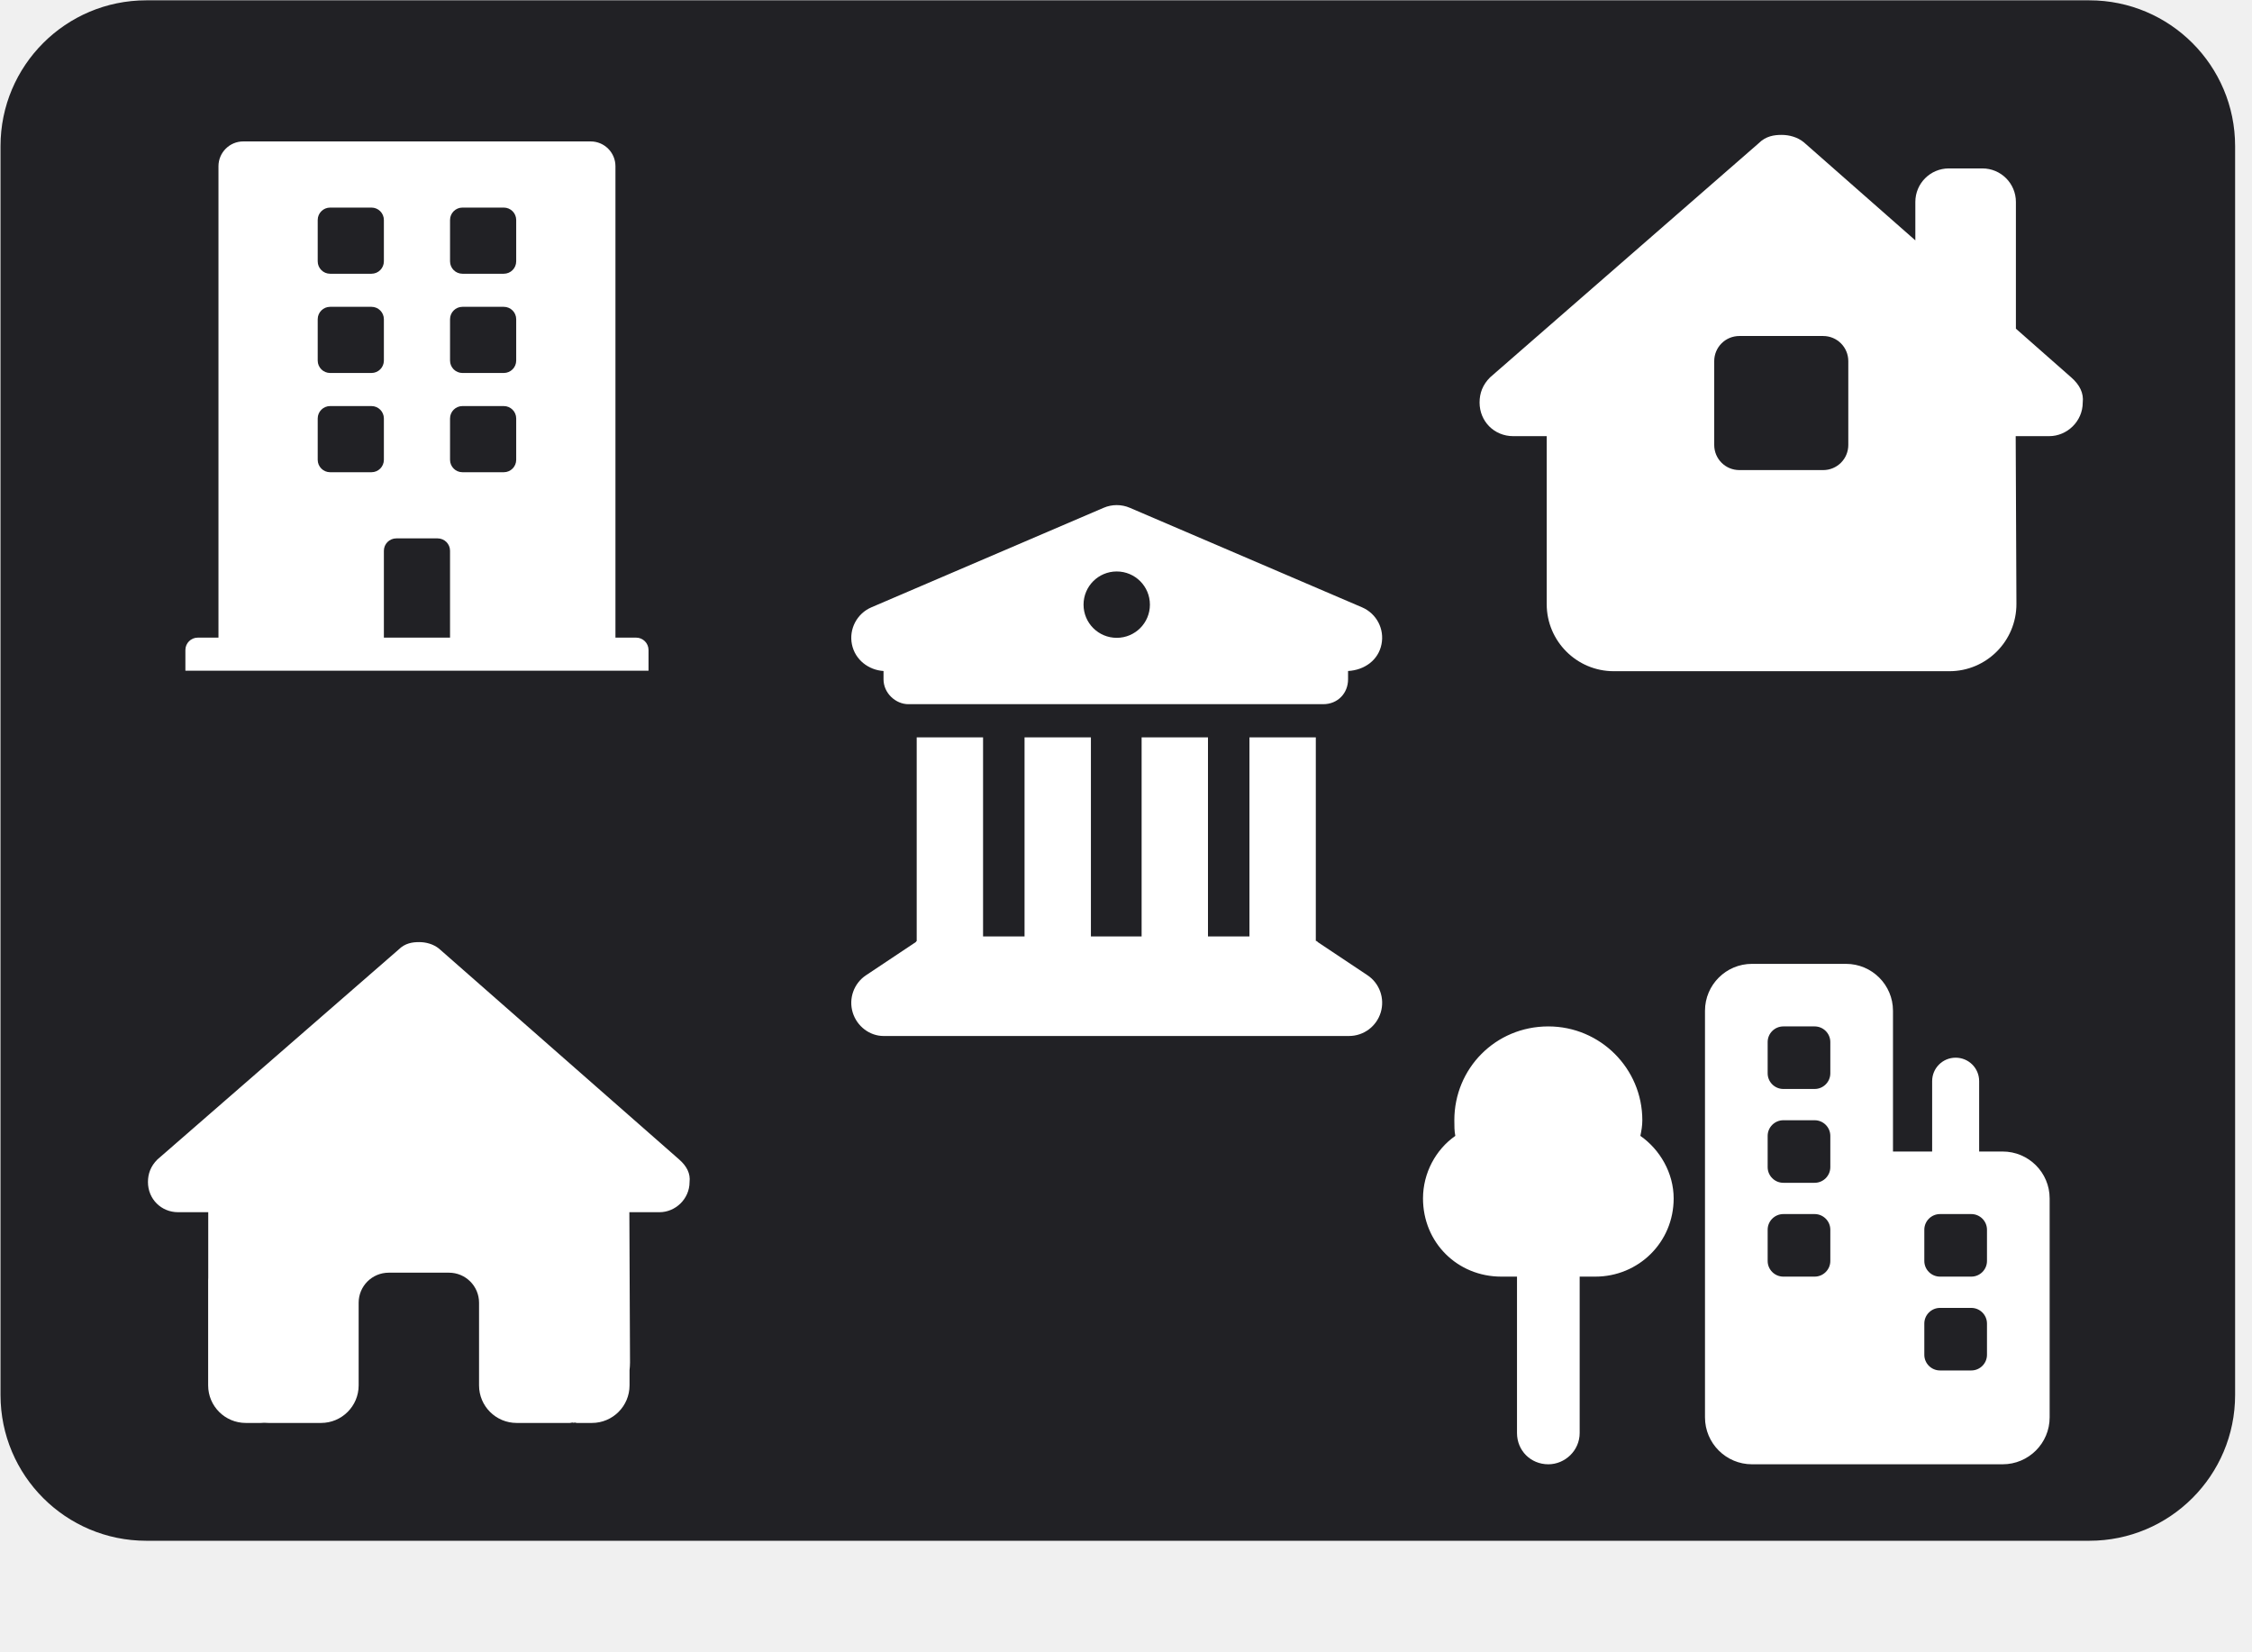
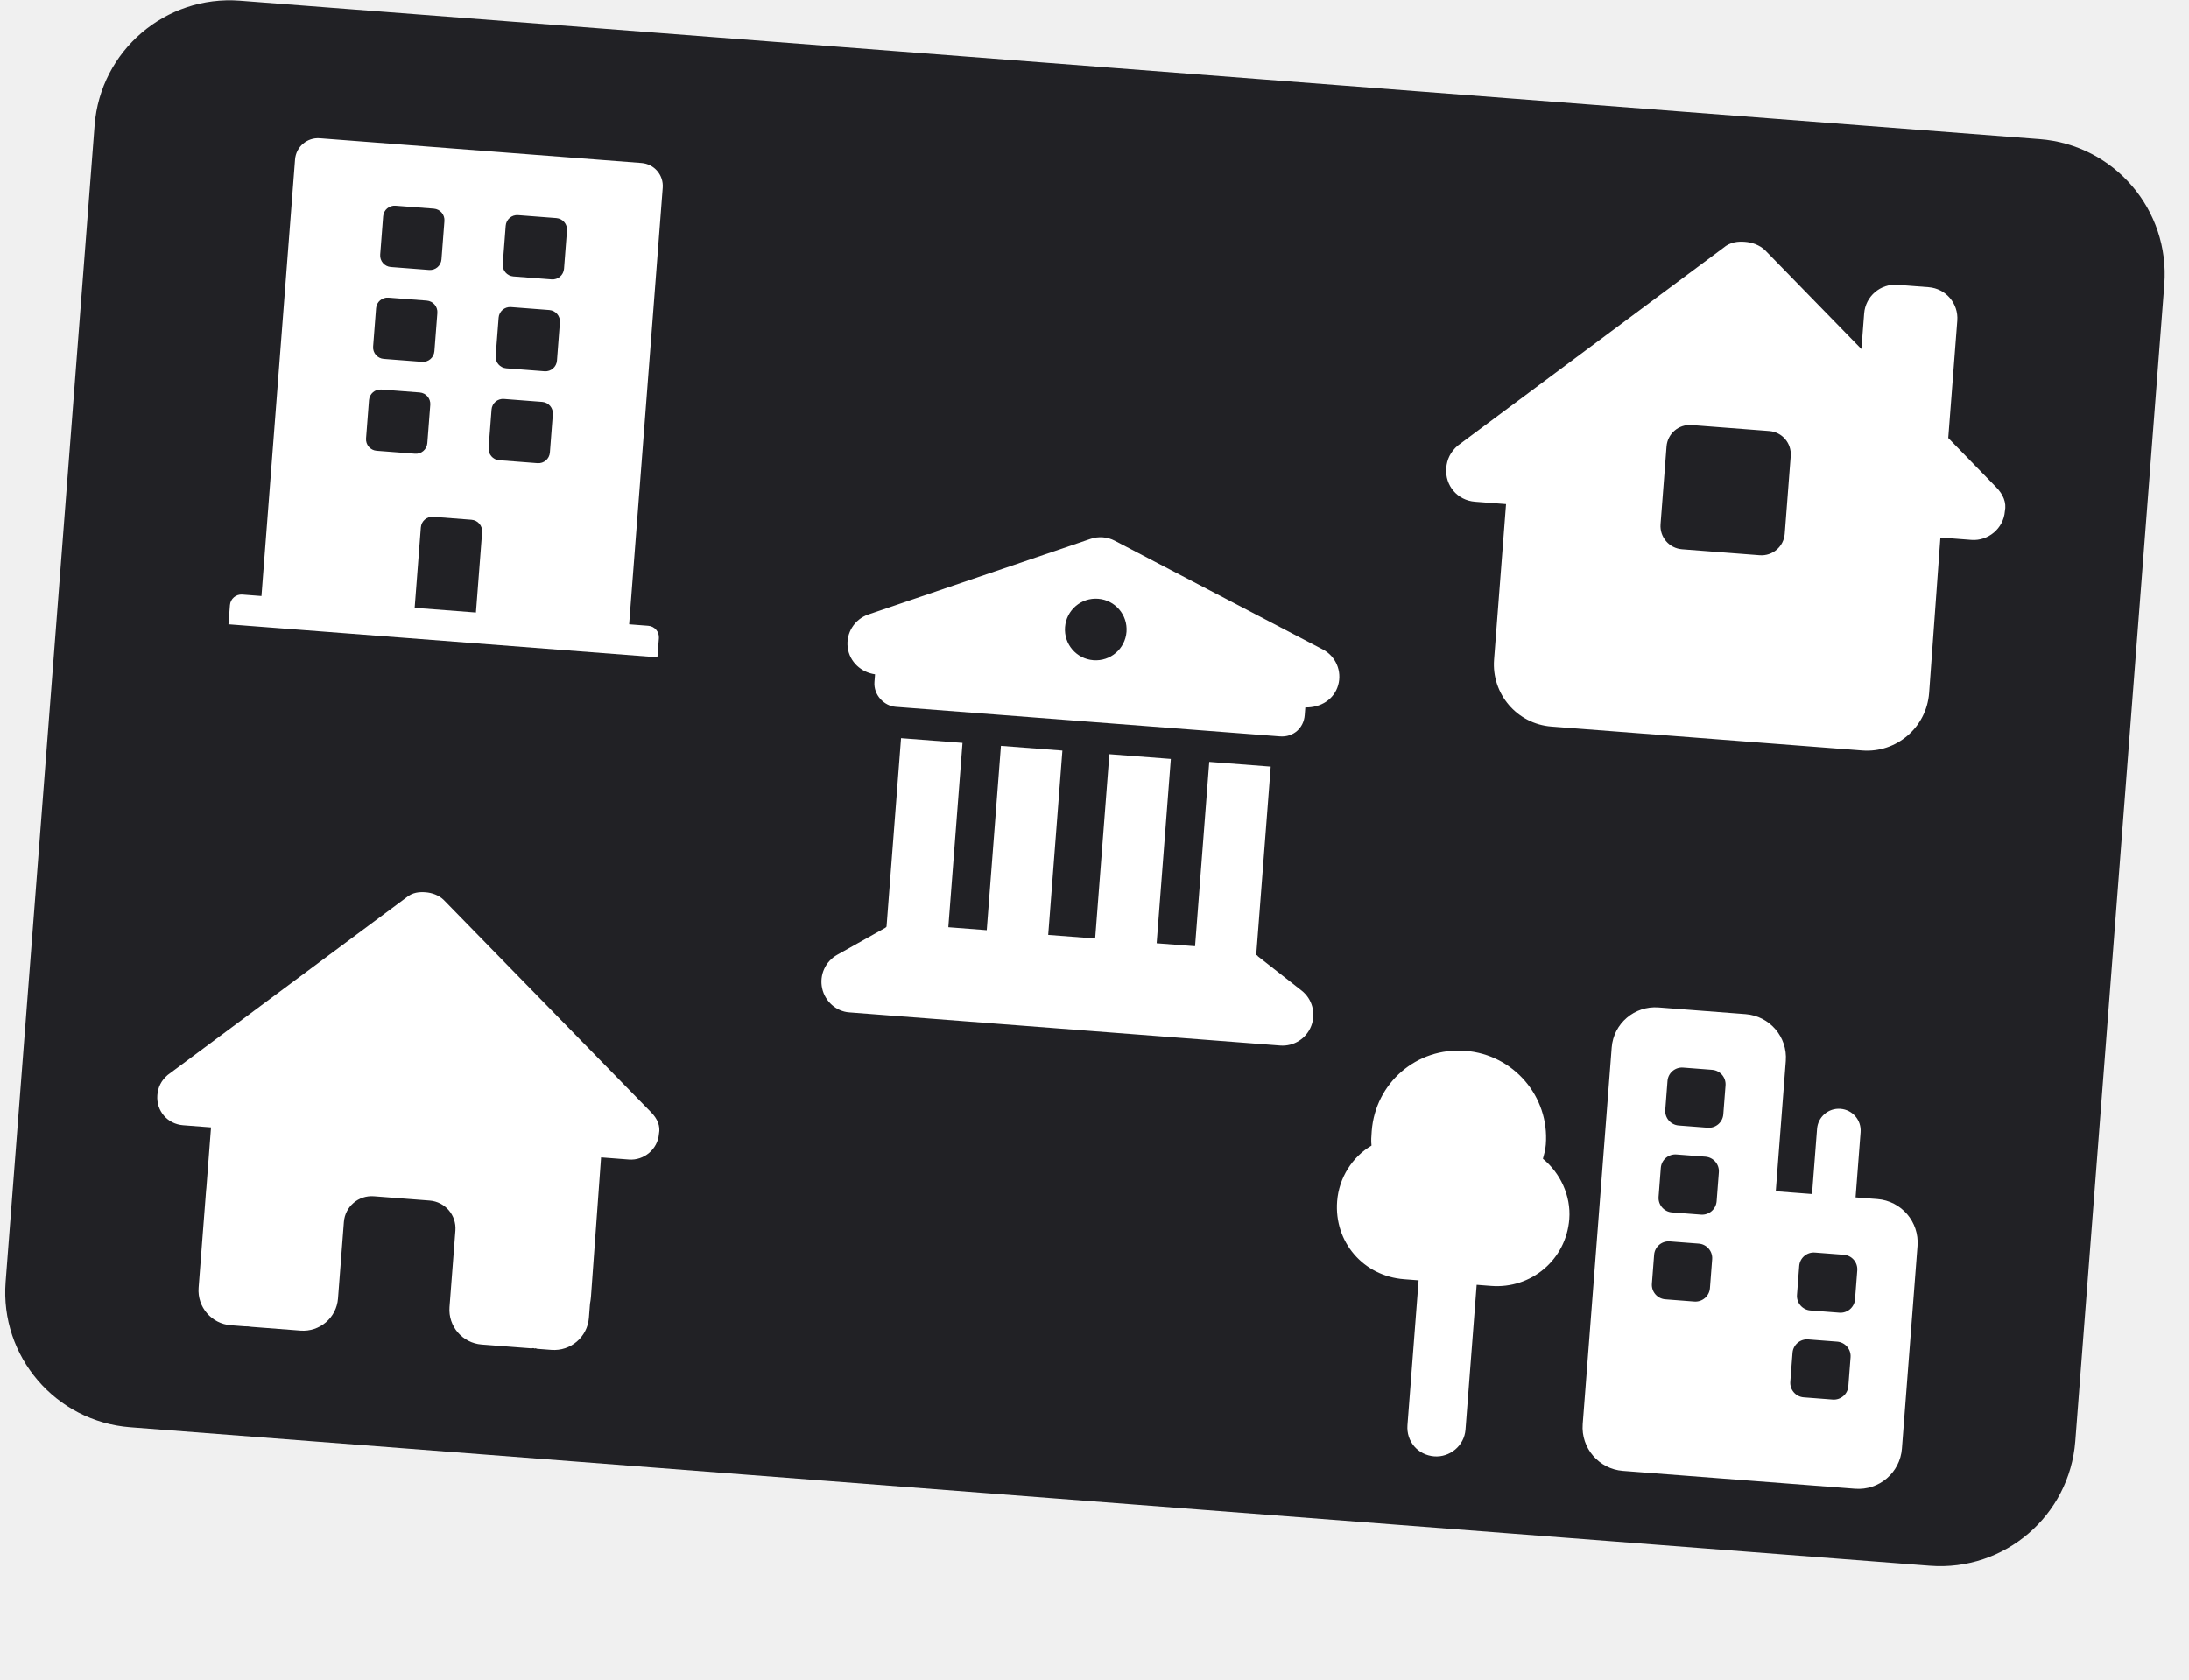
- <svg xmlns="http://www.w3.org/2000/svg" width="1035" height="759" viewBox="0 0 1035 759" fill="none">
-   <rect x="0.238" y="0.151" width="1027" height="708" rx="67" fill="#212125" />
+ <svg xmlns="http://www.w3.org/2000/svg" width="1083" height="831" viewBox="0 0 1083 831" fill="none">
+   <rect x="51.951" y="-4.802" width="1027" height="708" rx="67" transform="rotate(4.4 51.9507 -4.80212)" fill="#212125" />
  <g clip-path="url(#clip0_101_4)">
-     <path d="M292.356 293.058H282.854V76.403C282.854 70.105 277.749 65 271.451 65H111.811C105.513 65 100.408 70.105 100.408 76.403V293.058H90.905C87.757 293.058 85.204 295.611 85.204 298.759V308.262H298.058V298.759C298.058 295.611 295.505 293.058 292.356 293.058ZM146.019 101.109C146.019 97.96 148.572 95.408 151.721 95.408H170.726C173.874 95.408 176.427 97.96 176.427 101.109V120.114C176.427 123.263 173.874 125.815 170.726 125.815H151.721C148.572 125.815 146.019 123.263 146.019 120.114V101.109ZM146.019 146.721C146.019 143.572 148.572 141.019 151.721 141.019H170.726C173.874 141.019 176.427 143.572 176.427 146.721V165.726C176.427 168.874 173.874 171.427 170.726 171.427H151.721C148.572 171.427 146.019 168.874 146.019 165.726V146.721ZM170.726 217.039H151.721C148.572 217.039 146.019 214.486 146.019 211.337V192.332C146.019 189.184 148.572 186.631 151.721 186.631H170.726C173.874 186.631 176.427 189.184 176.427 192.332V211.337C176.427 214.486 173.874 217.039 170.726 217.039ZM206.835 293.058H176.427V253.148C176.427 249.999 178.98 247.446 182.128 247.446H201.133C204.282 247.446 206.835 249.999 206.835 253.148V293.058ZM237.242 211.337C237.242 214.486 234.69 217.039 231.541 217.039H212.536C209.387 217.039 206.835 214.486 206.835 211.337V192.332C206.835 189.184 209.387 186.631 212.536 186.631H231.541C234.69 186.631 237.242 189.184 237.242 192.332V211.337ZM237.242 165.726C237.242 168.874 234.69 171.427 231.541 171.427H212.536C209.387 171.427 206.835 168.874 206.835 165.726V146.721C206.835 143.572 209.387 141.019 212.536 141.019H231.541C234.69 141.019 237.242 143.572 237.242 146.721V165.726ZM237.242 120.114C237.242 123.263 234.69 125.815 231.541 125.815H212.536C209.387 125.815 206.835 123.263 206.835 120.114V101.109C206.835 97.96 209.387 95.408 212.536 95.408H231.541C234.69 95.408 237.242 97.96 237.242 101.109V120.114Z" fill="white" />
+     <path d="M320.736 309.653L311.262 308.924L327.884 92.907C328.367 86.628 323.668 81.147 317.389 80.663L158.219 68.416C151.94 67.933 146.458 72.631 145.975 78.91L129.354 294.927L119.879 294.198C116.74 293.956 113.999 296.306 113.757 299.445L113.028 308.919L325.255 325.249L325.984 315.775C326.225 312.635 323.876 309.894 320.736 309.653ZM189.557 107.043C189.798 103.904 192.54 101.554 195.679 101.796L214.628 103.254C217.767 103.495 220.116 106.237 219.875 109.376L218.417 128.325C218.175 131.464 215.434 133.813 212.295 133.572L193.346 132.114C190.207 131.872 187.857 129.131 188.099 125.992L189.557 107.043ZM186.058 152.52C186.299 149.381 189.04 147.031 192.18 147.273L211.128 148.731C214.268 148.973 216.617 151.714 216.376 154.853L214.918 173.802C214.676 176.941 211.935 179.291 208.796 179.049L189.847 177.591C186.707 177.349 184.358 174.608 184.6 171.469L186.058 152.52ZM205.296 224.526L186.347 223.068C183.208 222.827 180.859 220.085 181.1 216.946L182.558 197.997C182.8 194.858 185.541 192.509 188.68 192.75L207.629 194.208C210.768 194.45 213.118 197.191 212.876 200.33L211.418 219.279C211.177 222.418 208.436 224.768 205.296 224.526ZM235.467 303.092L205.149 300.759L208.211 260.966C208.452 257.827 211.193 255.478 214.333 255.719L233.282 257.177C236.421 257.419 238.77 260.16 238.529 263.299L235.467 303.092ZM272.054 223.945C271.813 227.084 269.072 229.433 265.932 229.192L246.984 227.734C243.844 227.492 241.495 224.751 241.736 221.612L243.194 202.663C243.436 199.524 246.177 197.174 249.316 197.416L268.265 198.874C271.405 199.115 273.754 201.857 273.513 204.996L272.054 223.945ZM275.554 178.468C275.312 181.607 272.571 183.956 269.432 183.715L250.483 182.257C247.344 182.015 244.994 179.274 245.236 176.135L246.694 157.186C246.935 154.047 249.676 151.697 252.816 151.939L271.765 153.397C274.904 153.638 277.253 156.379 277.012 159.519L275.554 178.468ZM279.053 132.99C278.811 136.13 276.07 138.479 272.931 138.238L253.982 136.78C250.843 136.538 248.493 133.797 248.735 130.658L250.193 111.709C250.435 108.569 253.176 106.22 256.315 106.462L275.264 107.92C278.403 108.161 280.753 110.902 280.511 114.042L279.053 132.99Z" fill="white" />
  </g>
  <g clip-path="url(#clip1_101_4)">
-     <path d="M507.234 233.383C511.046 231.74 515.43 231.74 519.243 233.383L625.993 279.135C632.665 281.999 636.382 289.147 634.905 296.201C633.475 303.301 627.232 307.972 619.559 308.401V312.213C619.559 318.551 614.889 323.651 608.122 323.651H417.497C411.606 323.651 406.059 318.551 406.059 312.213V308.401C399.249 307.972 393.005 303.301 391.549 296.201C390.093 289.147 393.825 281.999 400.479 279.135L507.234 233.383ZM513.238 293.151C521.673 293.151 528.488 286.336 528.488 277.901C528.488 269.48 521.673 262.651 513.238 262.651C504.803 262.651 497.988 269.48 497.988 277.901C497.988 286.336 504.803 293.151 513.238 293.151ZM451.809 430.401H470.872V338.901H501.372V430.401H524.676V338.901H555.176V430.401H574.238V338.901H604.738V432.45C605.024 432.593 605.31 432.354 605.596 432.974L628.471 448.224C634.047 451.941 636.525 458.899 634.571 465.333C632.617 471.766 626.708 476.151 619.988 476.151H406.059C399.769 476.151 393.839 471.766 391.892 465.333C389.944 458.899 392.437 451.941 398.029 448.224L420.904 432.974C421.176 432.354 421.457 432.593 421.309 432.45V338.901H451.809V430.401Z" fill="white" />
+     <path d="M539.559 266.64C543.486 265.293 547.857 265.629 551.532 267.561L654.458 321.367C660.89 324.735 664.048 332.147 662.034 339.066C660.064 346.037 653.481 350.214 645.798 350.053L645.506 353.854C645.019 360.174 639.971 364.9 633.224 364.381L443.161 349.756C437.288 349.304 432.148 343.794 432.635 337.475L432.927 333.674C426.17 332.724 420.303 327.588 419.396 320.396C418.486 313.252 422.755 306.411 429.608 304.066L539.559 266.64ZM540.96 326.691C549.371 327.338 556.688 321.066 557.335 312.656C557.981 304.26 551.71 296.928 543.3 296.281C534.89 295.634 527.571 301.92 526.925 310.316C526.278 318.727 532.55 326.044 540.96 326.691ZM469.183 458.824L488.189 460.286L495.209 369.056L525.619 371.396L518.599 462.626L541.834 464.414L548.854 373.184L579.264 375.524L572.244 466.754L591.251 468.217L598.271 376.986L628.681 379.326L621.504 472.6C621.778 472.764 622.081 472.549 622.319 473.188L643.956 490.148C649.231 494.282 651.168 501.41 648.726 507.674C646.284 513.939 640.056 517.857 633.356 517.342L420.058 500.929C413.786 500.447 408.21 495.62 406.762 489.056C405.314 482.492 408.333 475.746 414.194 472.469L438.171 459.019C438.49 458.422 438.752 458.681 438.615 458.527L445.792 365.254L476.202 367.594L469.183 458.824Z" fill="white" />
  </g>
-   <path d="M316.914 543.284C316.914 551.054 310.429 557.14 303.08 557.14H289.247L289.549 626.246C289.549 627.454 289.463 628.576 289.333 629.742V636.734C289.333 646.274 281.595 654 272.042 654H265.125C264.649 654 264.174 653.612 263.698 653.957C263.093 653.612 262.488 654 261.883 654H237.458C227.905 654 220.167 646.274 220.167 636.734V598.75C220.167 591.11 213.985 584.938 206.333 584.938H178.667C171.015 584.938 164.833 591.11 164.833 598.75V636.734C164.833 646.274 157.095 654 147.542 654H123.377C122.728 654 122.08 653.957 121.431 653.914C120.913 653.957 120.394 654 119.875 654H112.958C103.409 654 95.667 646.274 95.667 636.734V588.391C95.667 588.002 95.68 587.571 95.706 587.182V557.14H81.855C74.061 557.14 68 551.054 68 543.284C68 539.399 69.299 535.946 72.327 532.925L183.163 436.46C186.189 433.433 189.647 433 192.673 433C195.699 433 199.157 433.865 201.794 436.028L312.158 532.925C315.617 535.946 317.389 539.399 316.914 543.284Z" fill="white" />
-   <path d="M783.6 464.562C783.6 452.654 793.275 443 805.2 443H848.4C860.325 443 870 452.654 870 464.562V529.25H888V496.906C888 490.932 892.815 486.125 898.8 486.125C904.785 486.125 909.6 490.932 909.6 496.906V529.25H920.4C932.325 529.25 942 538.908 942 550.812V651.438C942 663.342 932.325 673 920.4 673H805.2C793.275 673 783.6 663.342 783.6 651.438V464.562ZM812.4 493.312C812.4 497.266 815.64 500.5 819.6 500.5H834C837.96 500.5 841.2 497.266 841.2 493.312V478.938C841.2 474.966 837.96 471.75 834 471.75H819.6C815.64 471.75 812.4 474.966 812.4 478.938V493.312ZM819.6 514.875C815.64 514.875 812.4 518.109 812.4 522.062V536.438C812.4 540.391 815.64 543.625 819.6 543.625H834C837.96 543.625 841.2 540.391 841.2 536.438V522.062C841.2 518.109 837.96 514.875 834 514.875H819.6ZM812.4 579.562C812.4 583.516 815.64 586.75 819.6 586.75H834C837.96 586.75 841.2 583.516 841.2 579.562V565.188C841.2 561.234 837.96 558 834 558H819.6C815.64 558 812.4 561.234 812.4 565.188V579.562ZM891.6 558C887.64 558 884.4 561.234 884.4 565.188V579.562C884.4 583.516 887.64 586.75 891.6 586.75H906C909.96 586.75 913.2 583.516 913.2 579.562V565.188C913.2 561.234 909.96 558 906 558H891.6ZM884.4 622.688C884.4 626.641 887.64 629.875 891.6 629.875H906C909.96 629.875 913.2 626.641 913.2 622.688V608.312C913.2 604.359 909.96 601.125 906 601.125H891.6C887.64 601.125 884.4 604.359 884.4 608.312V622.688ZM754.8 514.875C754.8 517.57 754.35 519.816 753.9 522.062C762.9 528.352 769.2 539.133 769.2 550.812C769.2 571.027 753 586.75 733.2 586.75H726V658.625C726 666.711 719.25 673 711.6 673C703.5 673 697.2 666.711 697.2 658.625V586.75H690C669.75 586.75 654 571.027 654 550.812C654 539.133 659.85 528.352 668.85 522.062C668.4 519.816 668.4 517.57 668.4 514.875C668.4 491.066 687.3 471.75 711.6 471.75C735.45 471.75 754.8 491.066 754.8 514.875Z" fill="white" />
  <g clip-path="url(#clip2_101_4)">
-     <path d="M957.207 185.005C957.207 193.671 949.985 200.459 941.801 200.459H926.395L926.732 277.536C926.78 294.626 912.963 308.492 895.921 308.492H741.671C724.653 308.492 710.855 294.675 710.855 277.68V200.459H695.43C686.75 200.459 680 193.671 680 185.005C680 180.672 681.446 176.821 684.819 173.451L808.253 65.859C811.623 62.482 815.474 62 818.844 62C822.214 62 826.066 62.965 829.002 65.377L880.274 110.48V92.811C880.274 84.305 887.159 77.406 895.68 77.406H911.086C919.607 77.406 926.492 84.305 926.492 92.811V151.064L951.911 173.451C955.762 176.821 957.736 180.672 957.207 185.005ZM799.394 154.434C792.991 154.434 787.84 159.586 787.84 165.989V204.503C787.84 210.906 792.991 216.057 799.394 216.057H837.909C844.312 216.057 849.463 210.906 849.463 204.503V165.989C849.463 159.586 844.312 154.434 837.909 154.434H799.394Z" fill="white" />
+     <path d="M326.024 561.026C325.428 568.772 318.496 574.343 311.169 573.779L297.376 572.718L292.376 641.643C292.283 642.848 292.111 643.961 291.892 645.113L291.356 652.085C290.624 661.596 282.316 668.706 272.791 667.973L265.894 667.442C265.42 667.406 264.976 666.982 264.475 667.29C263.898 666.899 263.265 667.24 262.662 667.193L238.309 665.32C228.784 664.587 221.661 656.289 222.393 646.778L225.307 608.906C225.893 601.288 220.203 594.66 212.574 594.073L184.989 591.95C177.36 591.363 170.723 597.043 170.137 604.661L167.223 642.533C166.491 652.044 158.183 659.154 148.658 658.421L124.564 656.567C123.917 656.518 123.274 656.425 122.631 656.332C122.11 656.335 121.59 656.338 121.072 656.299L114.176 655.768C104.655 655.035 97.528 646.738 98.26 637.227L101.969 589.025C101.999 588.638 102.045 588.209 102.1 587.823L104.405 557.87L90.595 556.807C82.824 556.209 77.248 549.676 77.844 541.929C78.142 538.056 79.702 534.713 82.954 531.932L200.863 444.255C204.112 441.469 207.594 441.303 210.611 441.535C213.628 441.767 217.01 442.895 219.473 445.253L322.078 550.332C325.294 553.61 326.796 557.189 326.024 561.026Z" fill="white" />
+   </g>
+   <g clip-path="url(#clip3_101_4)">
+     <path d="M797.375 518.34C798.288 506.466 808.675 497.583 820.565 498.498L863.638 501.812C875.528 502.727 884.434 513.095 883.52 524.968L878.557 589.465L896.504 590.846L898.986 558.598C899.444 552.641 904.614 548.218 910.581 548.677C916.548 549.136 920.98 554.298 920.522 560.255L918.041 592.503L928.809 593.332C940.699 594.247 949.604 604.619 948.691 616.488L940.971 716.816C940.058 728.686 929.67 737.573 917.78 736.658L802.92 727.82C791.03 726.905 782.125 716.533 783.038 704.664L797.375 518.34ZM823.884 549.215C823.581 553.156 826.563 556.63 830.511 556.933L844.869 558.038C848.817 558.342 852.296 555.366 852.599 551.424L853.702 537.092C854.007 533.132 851.023 529.677 847.075 529.373L832.717 528.268C828.769 527.964 825.292 530.923 824.987 534.882L823.884 549.215ZM829.409 571.266C825.46 570.962 821.982 573.938 821.678 577.88L820.576 592.213C820.272 596.154 823.255 599.627 827.203 599.931L841.561 601.036C845.509 601.34 848.987 598.364 849.291 594.422L850.394 580.089C850.697 576.148 847.715 572.675 843.766 572.371L829.409 571.266ZM817.267 635.211C816.964 639.152 819.946 642.625 823.894 642.929L838.252 644.034C842.2 644.338 845.679 641.361 845.982 637.42L847.085 623.087C847.388 619.146 844.406 615.672 840.458 615.369L826.1 614.264C822.152 613.96 818.673 616.936 818.37 620.878L817.267 635.211ZM897.888 619.788C893.94 619.484 890.461 622.46 890.158 626.402L889.055 640.734C888.752 644.676 891.734 648.149 895.682 648.453L910.04 649.558C913.988 649.862 917.467 646.885 917.77 642.944L918.873 628.611C919.176 624.67 916.194 621.196 912.246 620.892L897.888 619.788ZM885.746 683.732C885.443 687.674 888.425 691.147 892.374 691.451L906.731 692.556C910.68 692.859 914.158 689.883 914.462 685.942L915.564 671.609C915.868 667.668 912.885 664.194 908.937 663.89L894.579 662.786C890.631 662.482 887.153 665.458 886.849 669.4L885.746 683.732ZM764.8 566.295C764.593 568.982 763.972 571.187 763.351 573.392C771.842 580.353 777.296 591.586 776.4 603.231C774.849 623.386 757.491 637.82 737.749 636.301L730.57 635.748L725.056 707.411C724.436 715.474 717.223 721.226 709.596 720.639C701.52 720.018 695.721 713.264 696.341 705.202L701.855 633.539L694.676 632.986C674.486 631.433 659.989 614.548 661.54 594.393C662.436 582.748 669.096 572.447 678.552 566.867C678.275 564.593 678.448 562.353 678.654 559.666C680.481 535.928 700.807 518.118 725.035 519.982C748.815 521.812 766.626 542.556 764.8 566.295Z" fill="white" />
+   </g>
+   <g clip-path="url(#clip4_101_4)">
+     <path d="M991.917 252.925C991.252 261.566 983.531 267.78 975.371 267.152L960.011 265.97L954.434 342.845C953.171 359.889 938.33 372.654 921.338 371.346L767.543 359.512C750.575 358.207 737.878 343.372 739.181 326.427L745.106 249.434L729.726 248.25C721.072 247.584 714.863 240.298 715.527 231.658C715.86 227.338 717.597 223.609 721.219 220.508L852.543 122.703C856.162 119.595 860.039 119.409 863.399 119.668C866.759 119.926 870.525 121.184 873.268 123.814L920.929 172.718L922.285 155.101C922.937 146.619 930.331 140.269 938.827 140.923L954.187 142.105C962.683 142.758 969.018 150.165 968.366 158.647L963.896 216.728L987.523 240.999C991.105 244.654 992.778 248.646 991.917 252.925ZM836.915 210.337C830.531 209.846 825 214.587 824.509 220.971L821.554 259.372C821.063 265.756 825.803 271.288 832.188 271.779L870.588 274.734C876.973 275.225 882.504 270.484 882.995 264.1L885.95 225.699C886.441 219.315 881.7 213.784 875.316 213.292L836.915 210.337Z" fill="white" />
  </g>
  <defs>
    <clipPath id="clip0_101_4">
-       <rect width="243.262" height="243.262" fill="white" transform="translate(70 65)" />
+       <rect width="243.262" height="243.262" fill="white" transform="translate(116.532 65.2083) rotate(4.4)" />
    </clipPath>
    <clipPath id="clip1_101_4">
-       <rect width="244" height="244" fill="white" transform="translate(391.238 232.151)" />
+       <rect width="244" height="244" fill="white" transform="translate(423.999 256.511) rotate(4.4)" />
    </clipPath>
    <clipPath id="clip2_101_4">
-       <rect width="277.303" height="246.492" fill="white" transform="translate(680 62)" />
+       <rect width="249" height="221" fill="white" transform="translate(86.3052 431.97) rotate(4.4)" />
+     </clipPath>
+     <clipPath id="clip3_101_4">
+       <rect width="288" height="230" fill="white" transform="translate(669.811 486.898) rotate(4.4)" />
+     </clipPath>
+     <clipPath id="clip4_101_4">
+       <rect width="277.303" height="246.492" fill="white" transform="translate(724.964 109.016) rotate(4.4)" />
    </clipPath>
  </defs>
</svg>
